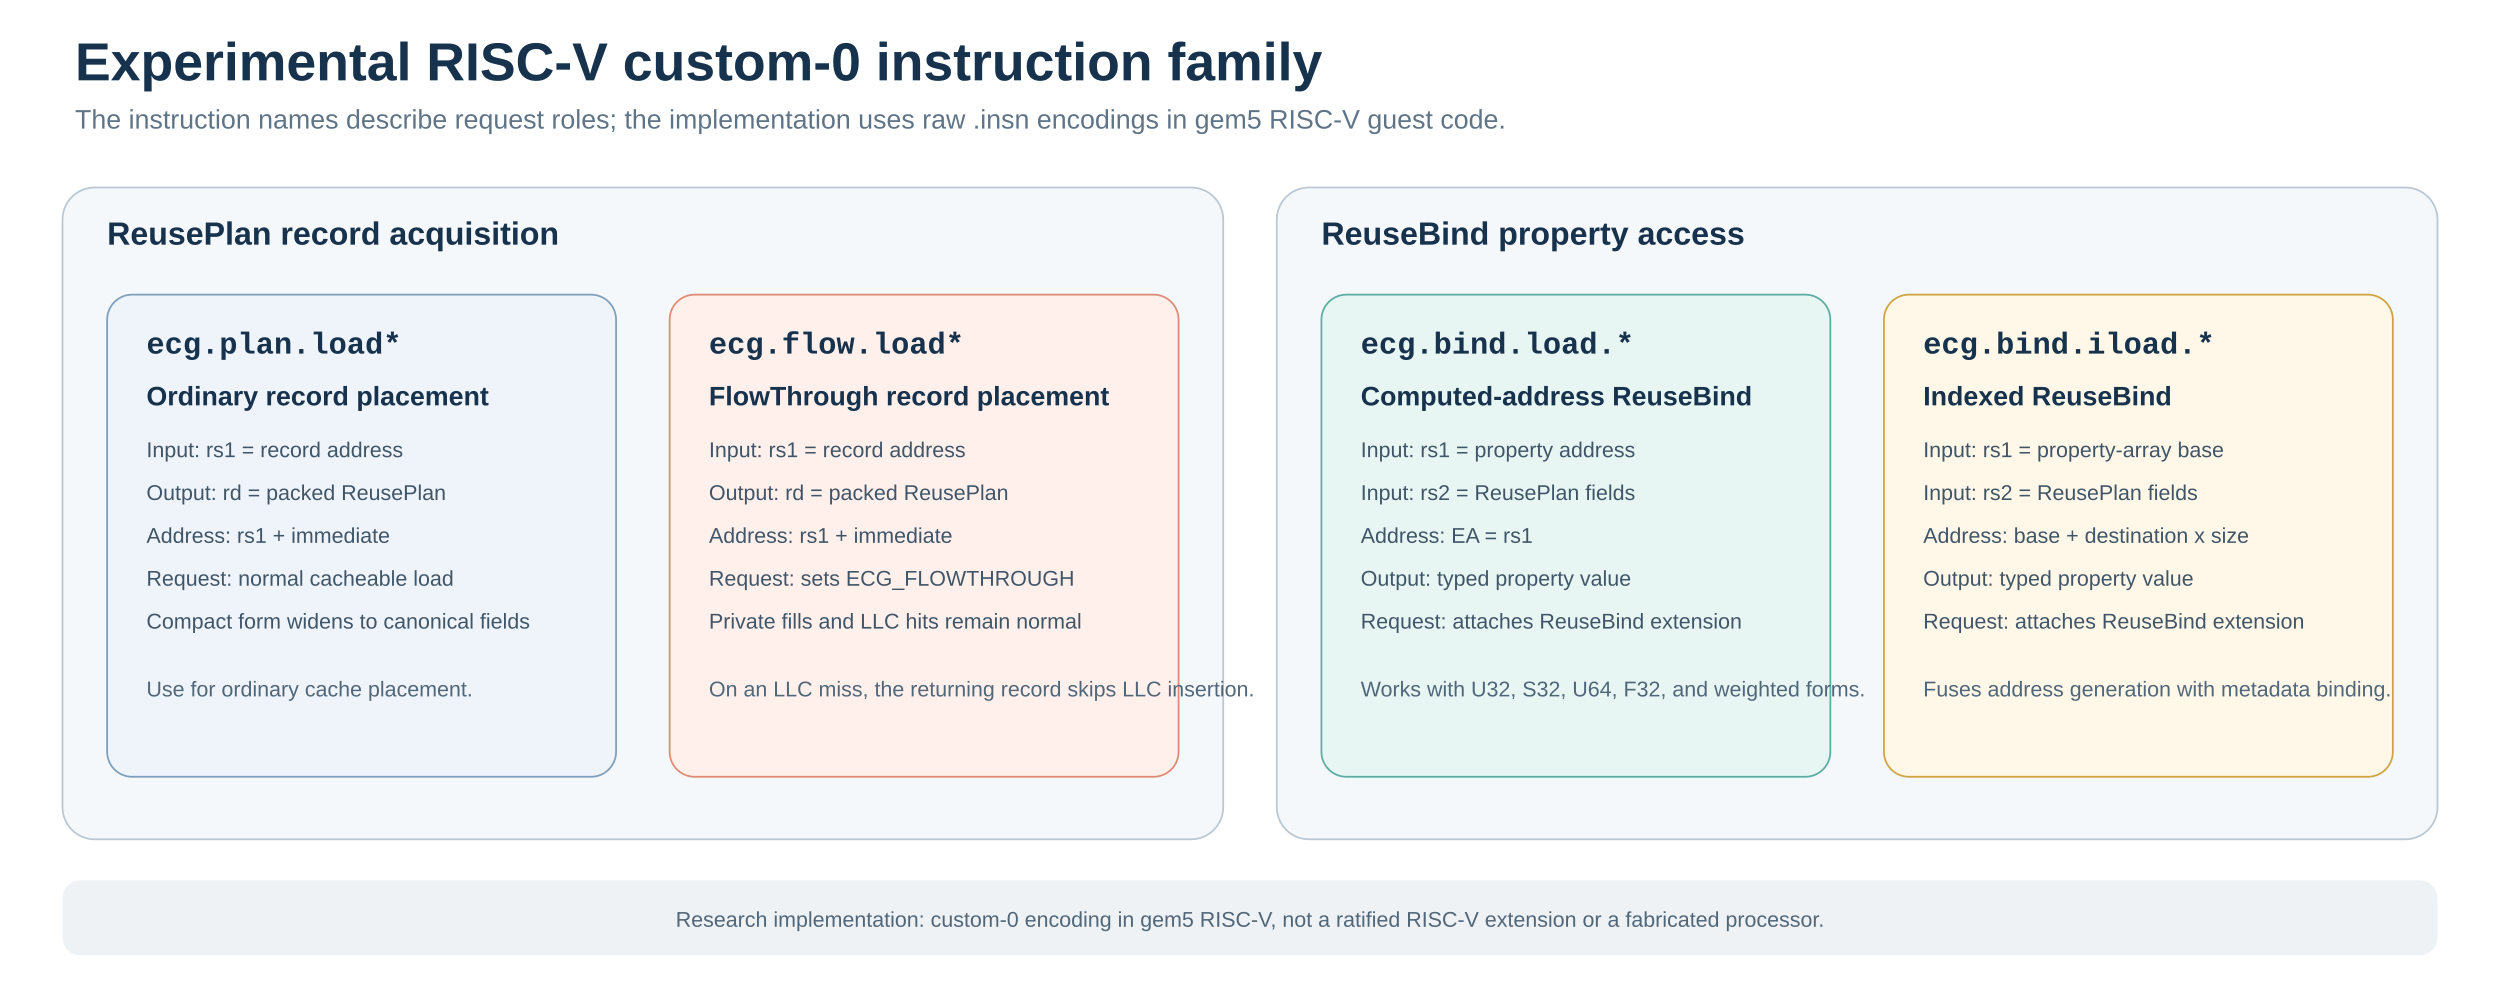
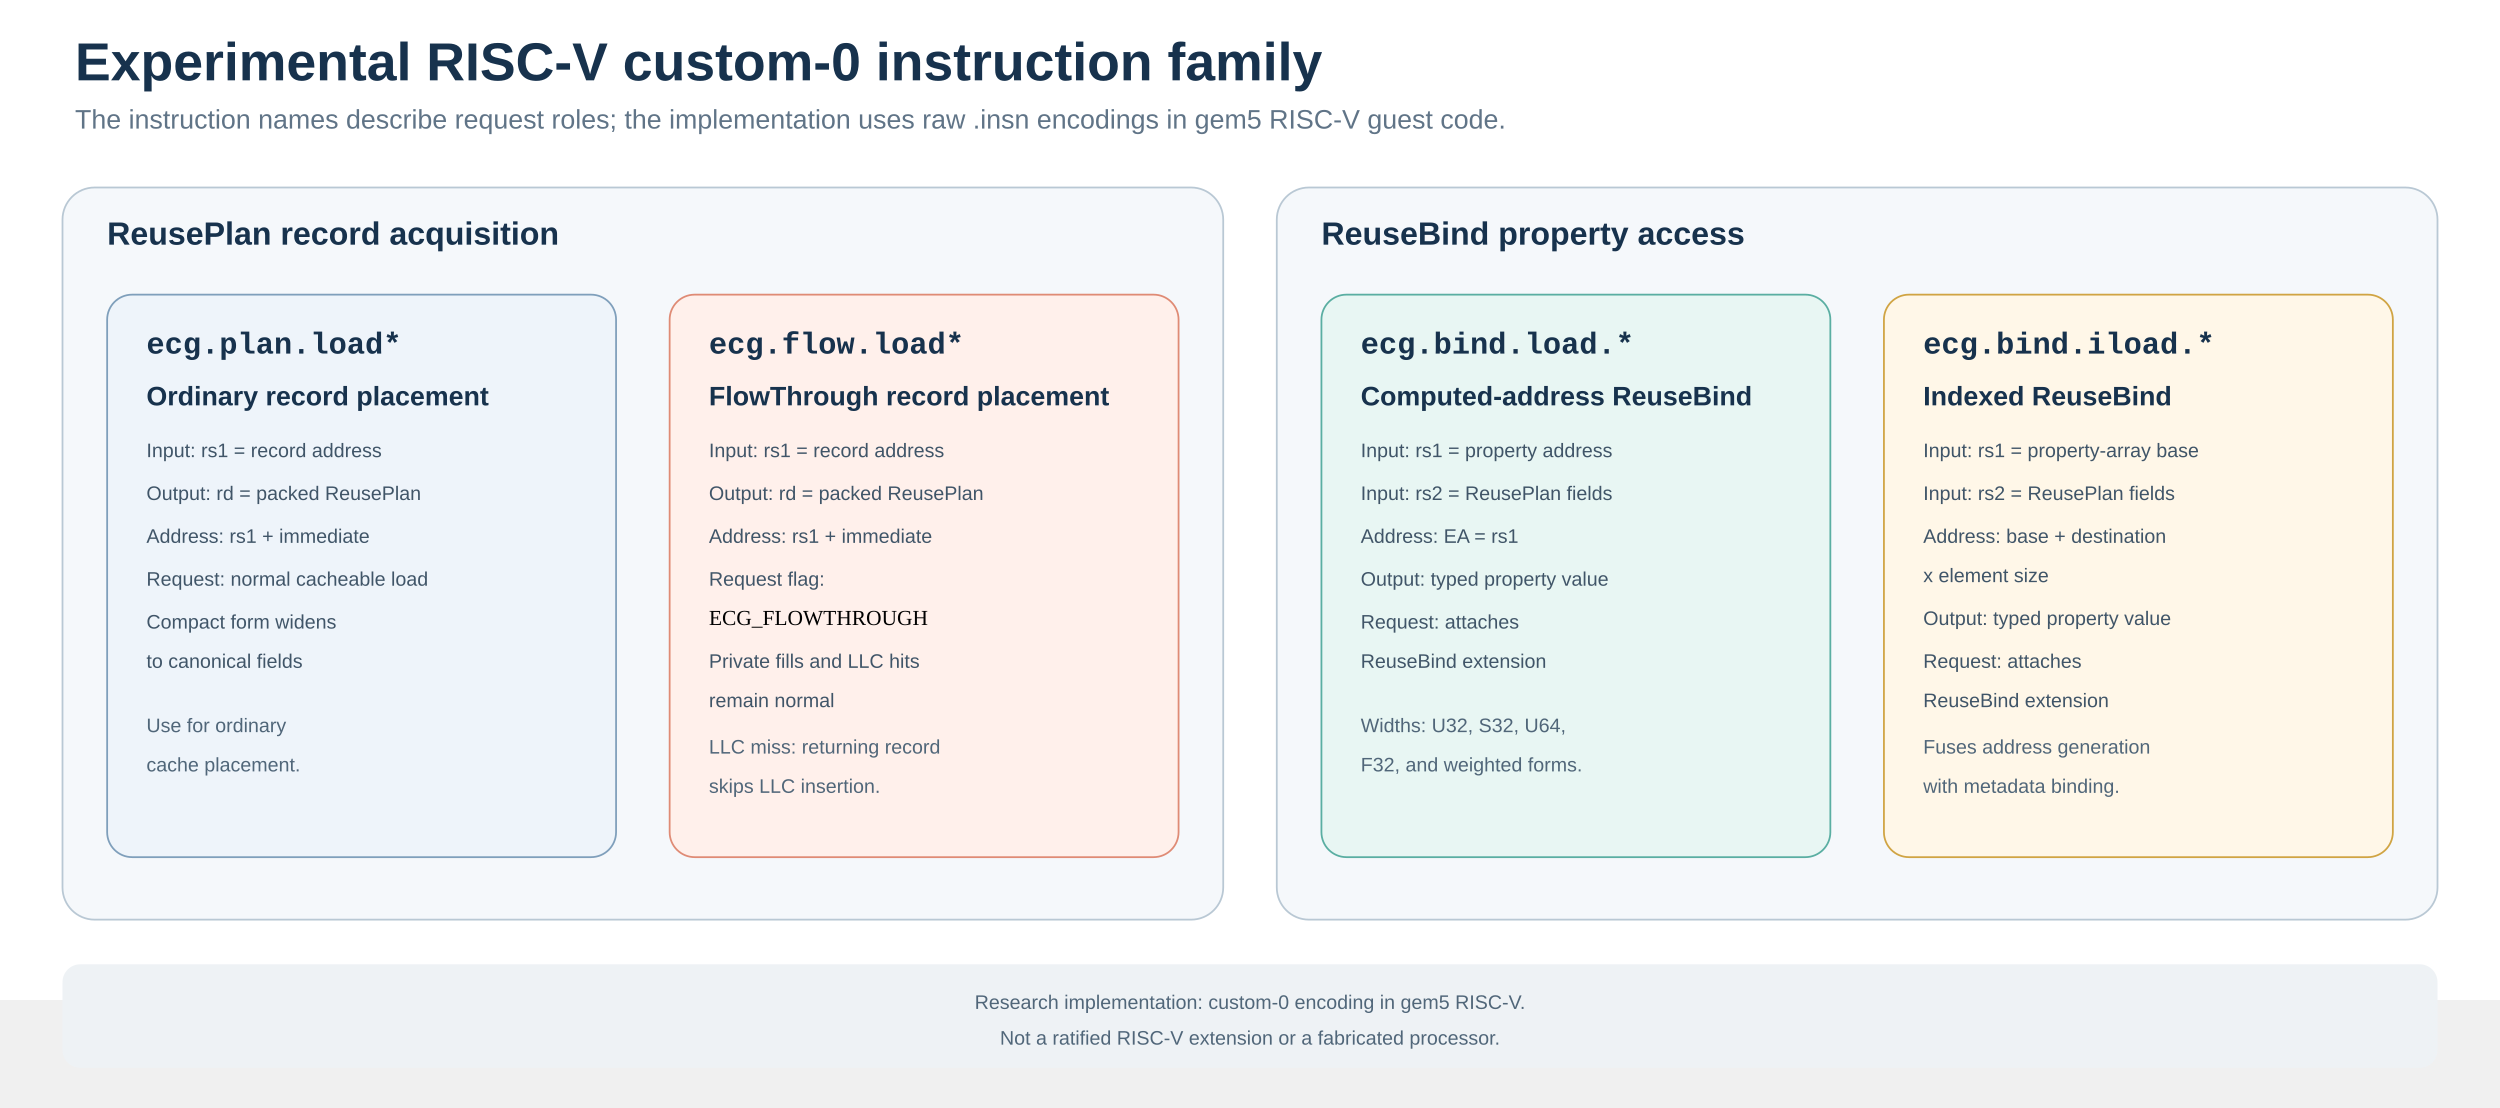
- <svg xmlns="http://www.w3.org/2000/svg" width="1400" height="560" viewBox="0 0 1400 560" role="img" aria-labelledby="title desc">
+ <svg xmlns="http://www.w3.org/2000/svg" width="1400" height="620" viewBox="0 0 1400 620" role="img" aria-labelledby="title desc">
  <style>
    .title{font:700 30px Arial,sans-serif;fill:#17324d}
    .subtitle{font:400 15px Arial,sans-serif;fill:#607487}
    .group{font:700 18px Arial,sans-serif;fill:#17324d}
    .mnemonic{font:700 17px 'Courier New',monospace;fill:#17324d}
    .box-title{font:700 15px Arial,sans-serif;fill:#17324d}
-     .body{font:400 12px Arial,sans-serif;fill:#405568}
-     .note{font:400 12px Arial,sans-serif;fill:#506679}
+     .body{font:400 11px Arial,sans-serif;fill:#405568}
+     .note{font:400 11px Arial,sans-serif;fill:#506679}
  </style>
  <rect width="1400" height="560" fill="#ffffff" />
  <text x="42" y="45" class="title">Experimental RISC-V custom-0 instruction family</text>
  <text x="42" y="72" class="subtitle">The instruction names describe request roles; the implementation uses raw .insn encodings in gem5 RISC-V guest code.</text>
-   <rect x="35" y="105" width="650" height="365" rx="18" fill="#f5f8fb" stroke="#b9c8d4" />
-   <rect x="715" y="105" width="650" height="365" rx="18" fill="#f5f8fb" stroke="#b9c8d4" />
+   <rect x="35" y="105" width="650" height="410" rx="18" fill="#f5f8fb" stroke="#b9c8d4" />
+   <rect x="715" y="105" width="650" height="410" rx="18" fill="#f5f8fb" stroke="#b9c8d4" />
  <text x="60" y="137" class="group">ReusePlan record acquisition</text>
  <text x="740" y="137" class="group">ReuseBind property access</text>
-   <rect x="60" y="165" width="285" height="270" rx="14" fill="#eef4fa" stroke="#7f9fbb" />
+   <rect x="60" y="165" width="285" height="315" rx="14" fill="#eef4fa" stroke="#7f9fbb" />
  <text x="82" y="198" class="mnemonic">ecg.plan.load*</text>
  <text x="82" y="227" class="box-title">Ordinary record placement</text>
  <text x="82" y="256" class="body">Input: rs1 = record address</text>
  <text x="82" y="280" class="body">Output: rd = packed ReusePlan</text>
  <text x="82" y="304" class="body">Address: rs1 + immediate</text>
  <text x="82" y="328" class="body">Request: normal cacheable load</text>
-   <text x="82" y="352" class="body">Compact form widens to canonical fields</text>
-   <text x="82" y="390" class="note">Use for ordinary cache placement.</text>
-   <rect x="375" y="165" width="285" height="270" rx="14" fill="#fff0eb" stroke="#df8b75" />
+   <text x="82" y="352" class="body">Compact form widens</text>
+   <text x="82" y="374" class="body">to canonical fields</text>
+   <text x="82" y="410" class="note">Use for ordinary</text>
+   <text x="82" y="432" class="note">cache placement.</text>
+   <rect x="375" y="165" width="285" height="315" rx="14" fill="#fff0eb" stroke="#df8b75" />
  <text x="397" y="198" class="mnemonic">ecg.flow.load*</text>
  <text x="397" y="227" class="box-title">FlowThrough record placement</text>
  <text x="397" y="256" class="body">Input: rs1 = record address</text>
  <text x="397" y="280" class="body">Output: rd = packed ReusePlan</text>
  <text x="397" y="304" class="body">Address: rs1 + immediate</text>
-   <text x="397" y="328" class="body">Request: sets ECG_FLOWTHROUGH</text>
-   <text x="397" y="352" class="body">Private fills and LLC hits remain normal</text>
-   <text x="397" y="390" class="note">On an LLC miss, the returning record skips LLC insertion.</text>
-   <rect x="740" y="165" width="285" height="270" rx="14" fill="#e8f6f3" stroke="#5aaea2" />
+   <text x="397" y="328" class="body">Request flag:</text>
+   <text x="397" y="350" class="mono">ECG_FLOWTHROUGH</text>
+   <text x="397" y="374" class="body">Private fills and LLC hits</text>
+   <text x="397" y="396" class="body">remain normal</text>
+   <text x="397" y="422" class="note">LLC miss: returning record</text>
+   <text x="397" y="444" class="note">skips LLC insertion.</text>
+   <rect x="740" y="165" width="285" height="315" rx="14" fill="#e8f6f3" stroke="#5aaea2" />
  <text x="762" y="198" class="mnemonic">ecg.bind.load.*</text>
  <text x="762" y="227" class="box-title">Computed-address ReuseBind</text>
  <text x="762" y="256" class="body">Input: rs1 = property address</text>
  <text x="762" y="280" class="body">Input: rs2 = ReusePlan fields</text>
  <text x="762" y="304" class="body">Address: EA = rs1</text>
  <text x="762" y="328" class="body">Output: typed property value</text>
-   <text x="762" y="352" class="body">Request: attaches ReuseBind extension</text>
-   <text x="762" y="390" class="note">Works with U32, S32, U64, F32, and weighted forms.</text>
-   <rect x="1055" y="165" width="285" height="270" rx="14" fill="#fff7e8" stroke="#d0a443" />
+   <text x="762" y="352" class="body">Request: attaches</text>
+   <text x="762" y="374" class="body">ReuseBind extension</text>
+   <text x="762" y="410" class="note">Widths: U32, S32, U64,</text>
+   <text x="762" y="432" class="note">F32, and weighted forms.</text>
+   <rect x="1055" y="165" width="285" height="315" rx="14" fill="#fff7e8" stroke="#d0a443" />
  <text x="1077" y="198" class="mnemonic">ecg.bind.iload.*</text>
  <text x="1077" y="227" class="box-title">Indexed ReuseBind</text>
  <text x="1077" y="256" class="body">Input: rs1 = property-array base</text>
  <text x="1077" y="280" class="body">Input: rs2 = ReusePlan fields</text>
-   <text x="1077" y="304" class="body">Address: base + destination x size</text>
-   <text x="1077" y="328" class="body">Output: typed property value</text>
-   <text x="1077" y="352" class="body">Request: attaches ReuseBind extension</text>
-   <text x="1077" y="390" class="note">Fuses address generation with metadata binding.</text>
-   <rect x="35" y="493" width="1330" height="42" rx="10" fill="#eef2f5" />
-   <text x="700" y="519" text-anchor="middle" class="note">Research implementation: custom-0 encoding in gem5 RISC-V, not a ratified RISC-V extension or a fabricated processor.</text>
+   <text x="1077" y="304" class="body">Address: base + destination</text>
+   <text x="1077" y="326" class="body">x element size</text>
+   <text x="1077" y="350" class="body">Output: typed property value</text>
+   <text x="1077" y="374" class="body">Request: attaches</text>
+   <text x="1077" y="396" class="body">ReuseBind extension</text>
+   <text x="1077" y="422" class="note">Fuses address generation</text>
+   <text x="1077" y="444" class="note">with metadata binding.</text>
+   <rect x="35" y="540" width="1330" height="58" rx="10" fill="#eef2f5" />
+   <text x="700" y="565" text-anchor="middle" class="note">Research implementation: custom-0 encoding in gem5 RISC-V.</text>
+   <text x="700" y="585" text-anchor="middle" class="note">Not a ratified RISC-V extension or a fabricated processor.</text>
</svg>
